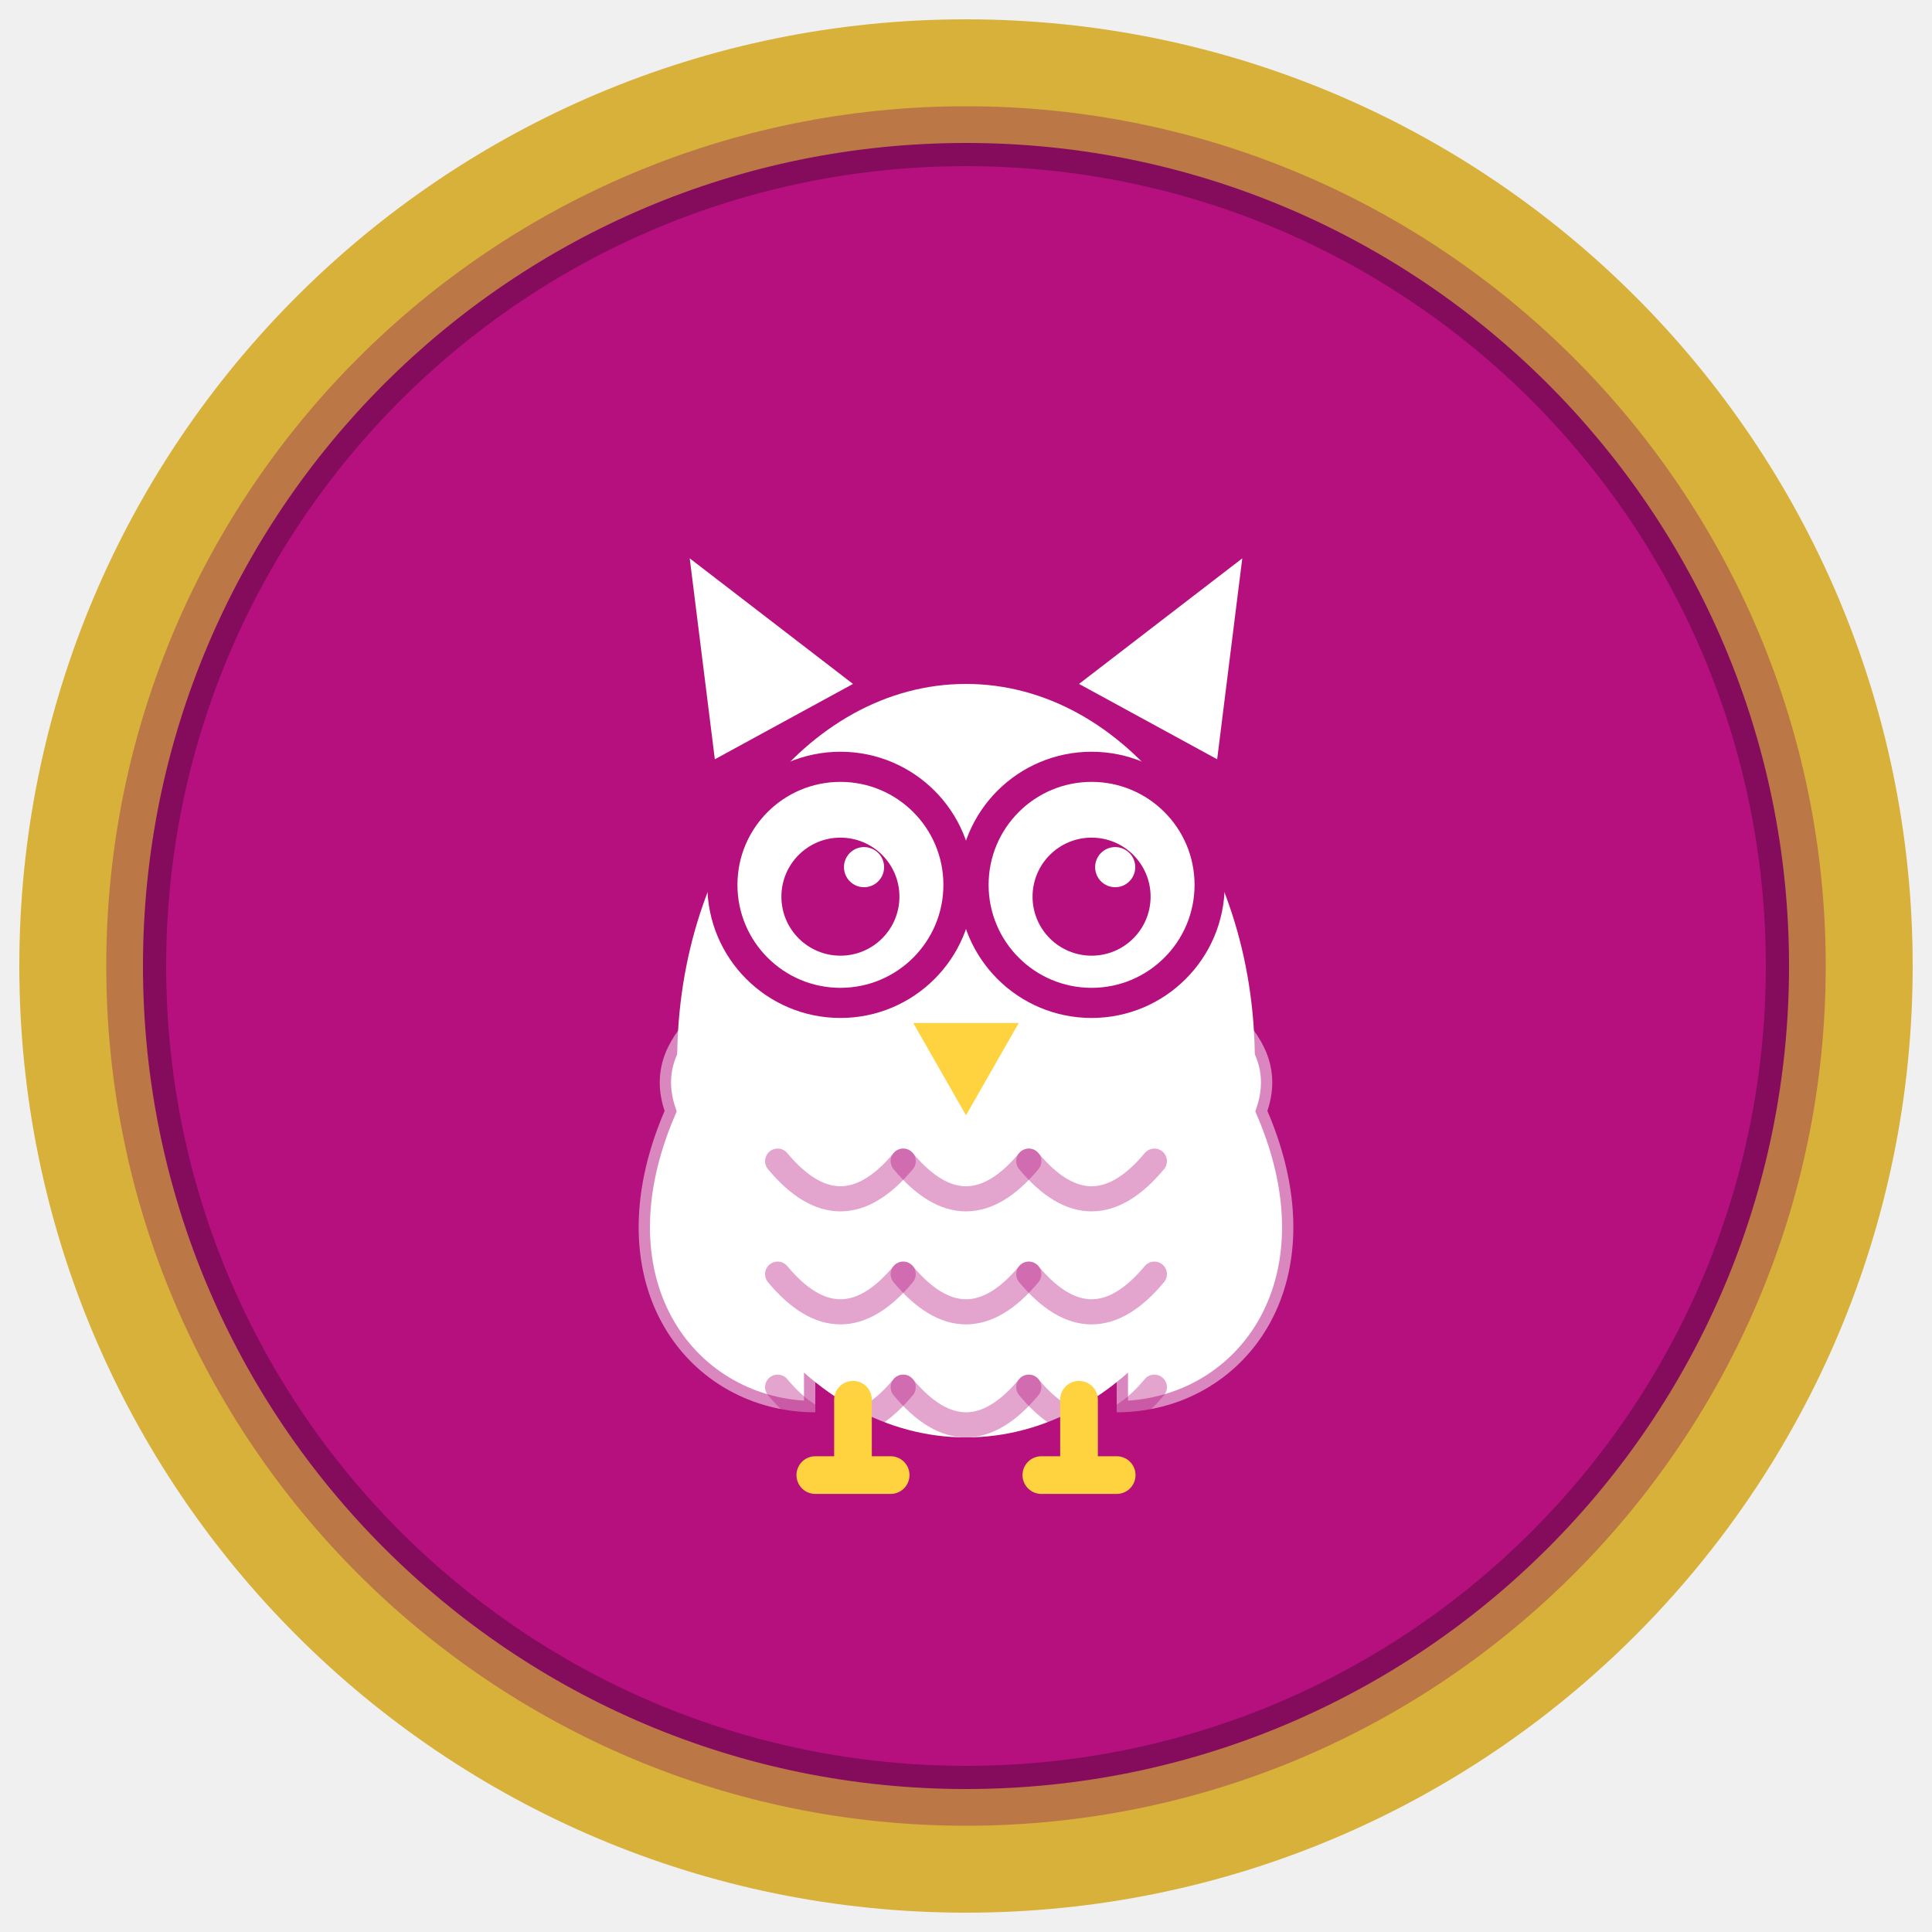
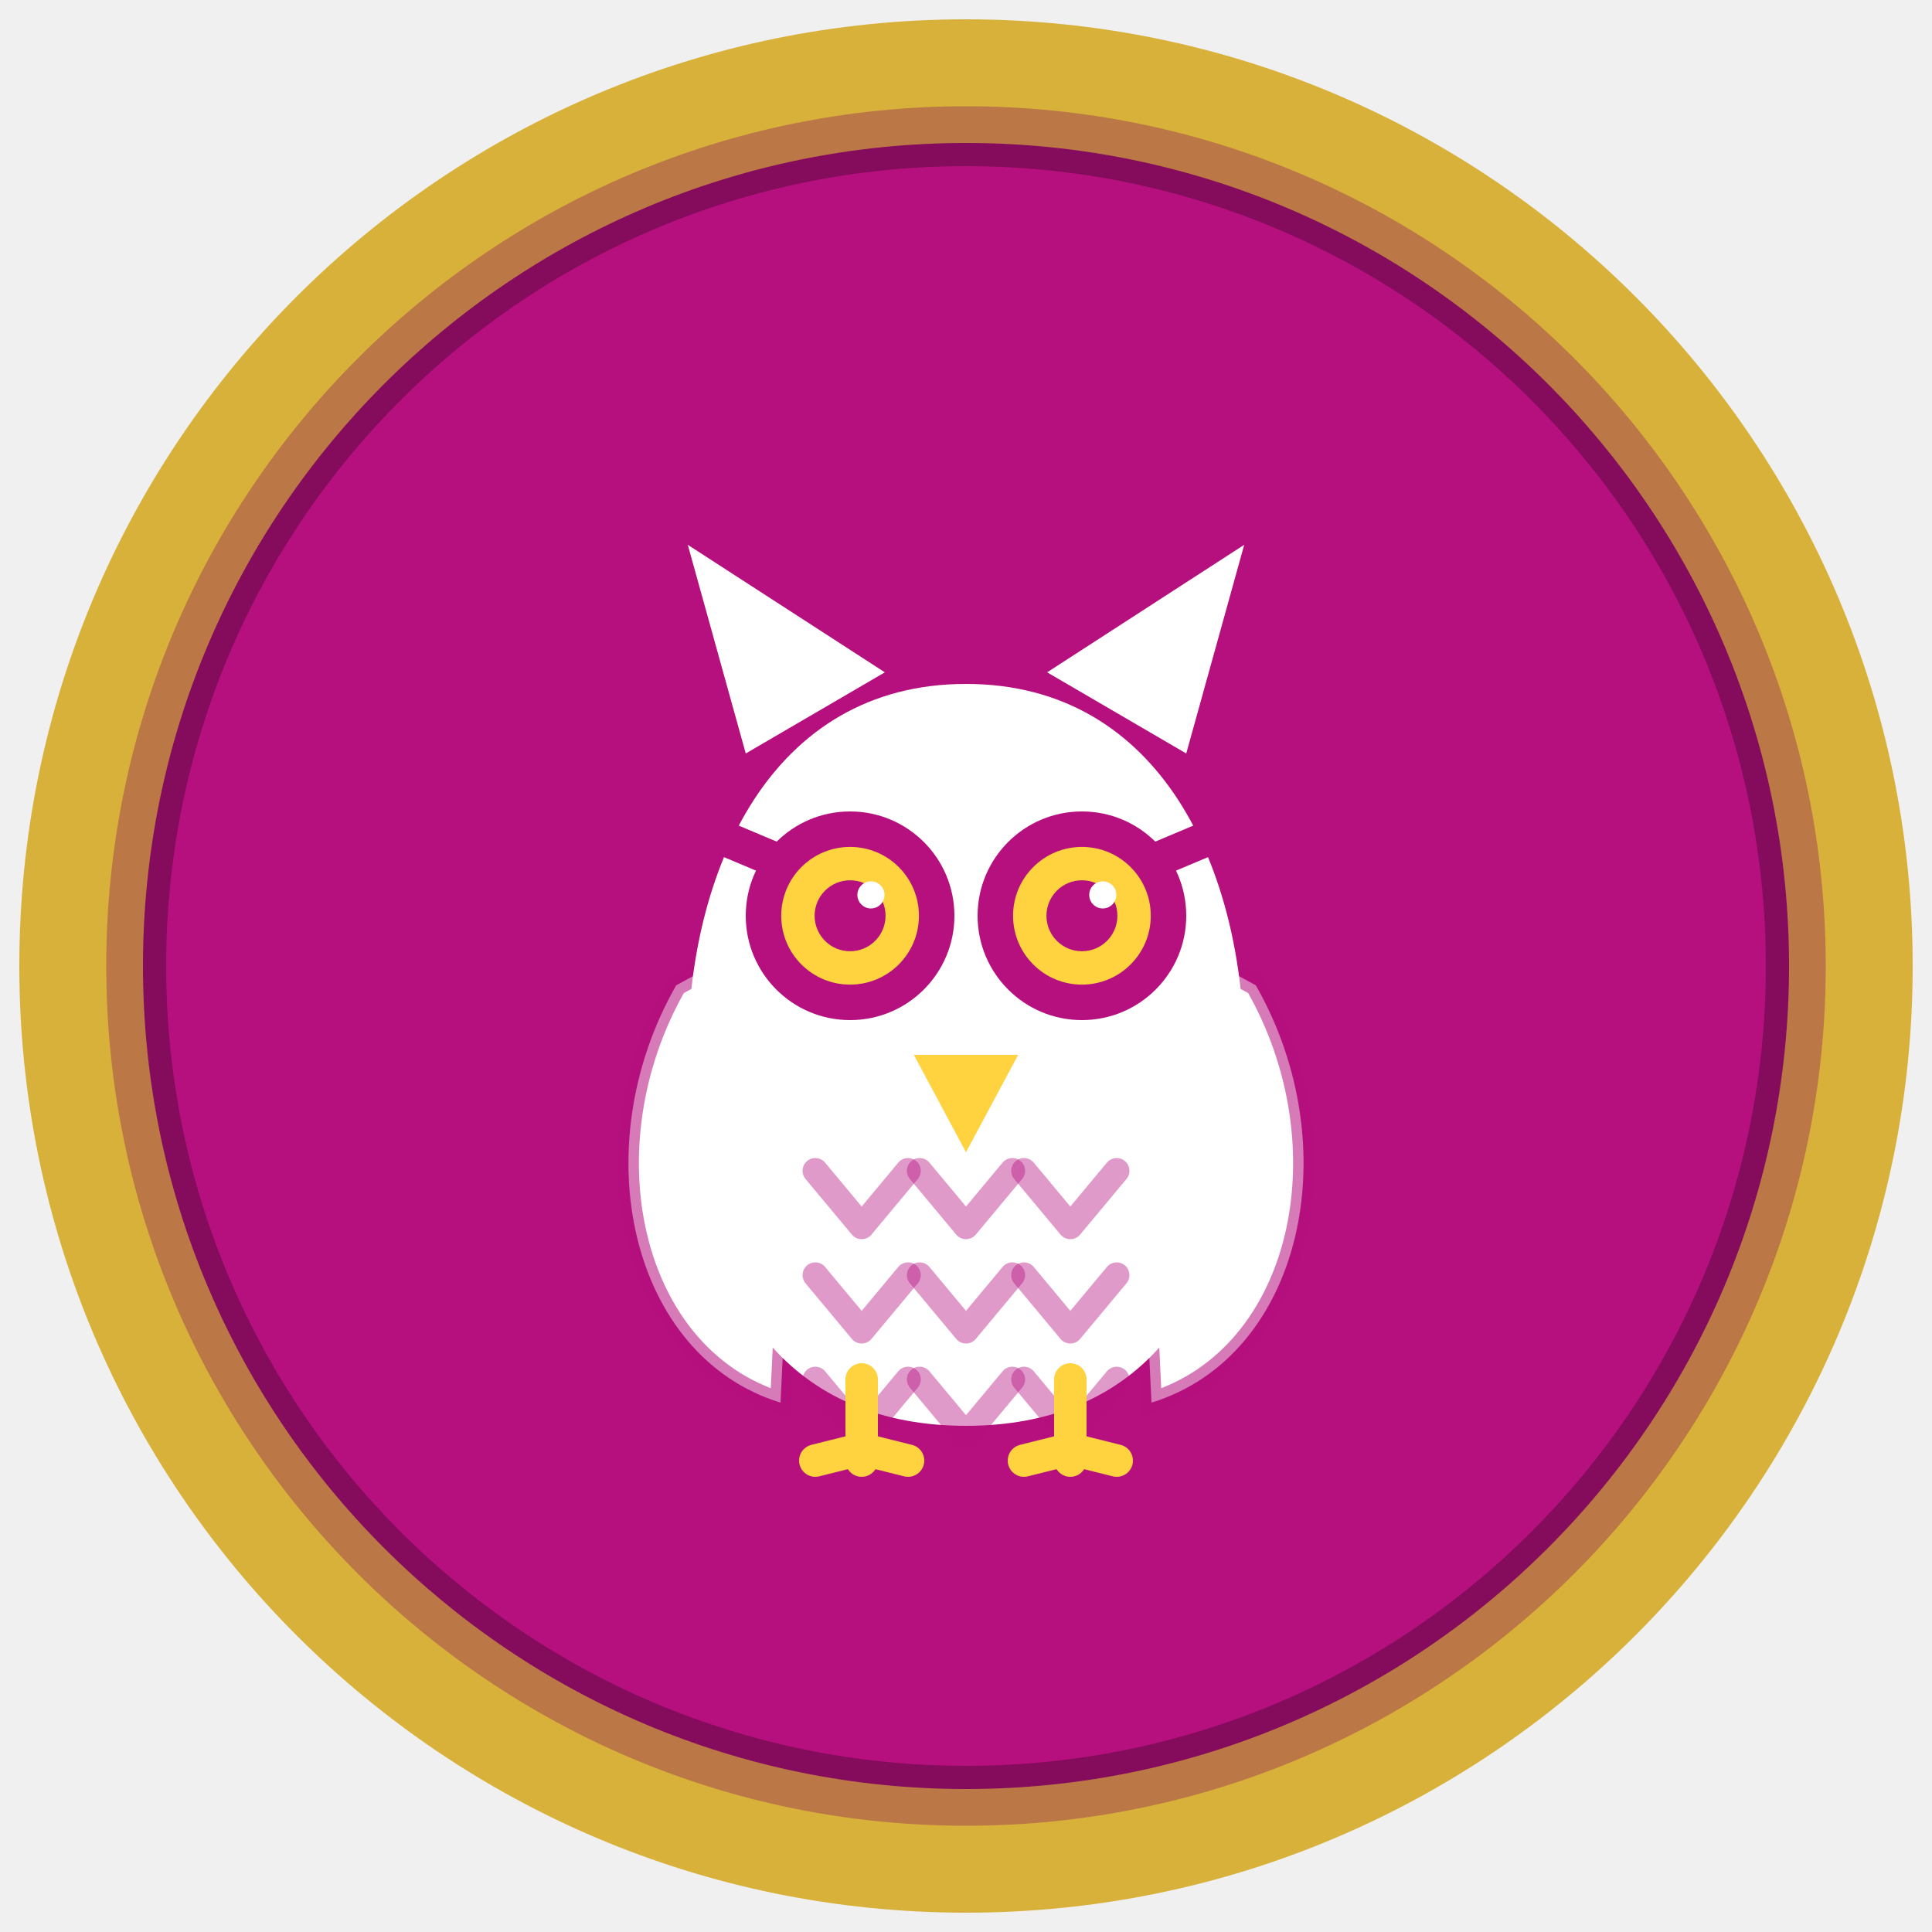
<svg xmlns="http://www.w3.org/2000/svg" viewBox="-100 -100 200 200" width="400" height="400">
  <circle r="98" fill="#D8B13A" />
  <circle r="89" fill="#850B5C" opacity=".35" />
  <circle r="84" fill="#B5107E" />
  <circle r="84" fill="none" stroke="#850B5C" stroke-width="2.4" />
-   <g transform="translate(0 2) scale(1.3)">
-     <path d="M-24,10 C-30,24 -22,34 -12,34 L-12,-4 C-20,0 -26,4 -24,10Z M24,10 C30,24 22,34 12,34 L12,-4 C20,0 26,4 24,10Z" fill="#FFFFFF" stroke="#B5107E" stroke-width="1.8" stroke-opacity=".5" />
-     <ellipse cx="0" cy="6" rx="23" ry="30" fill="#FFFFFF" />
-     <path d="M-20,-18 L-22,-34 L-9,-24Z M20,-18 L22,-34 L9,-24Z" fill="#FFFFFF" />
-     <circle cx="-10" cy="-8" r="9.4" fill="#FFFFFF" stroke="#B5107E" stroke-width="2.4" />
-     <circle cx="-10" cy="-7.06" r="4.7" fill="#B5107E" />
-     <circle cx="-8.12" cy="-9.41" r="1.598" fill="#FFFFFF" />
-     <circle cx="10" cy="-8" r="9.4" fill="#FFFFFF" stroke="#B5107E" stroke-width="2.4" />
-     <circle cx="10" cy="-7.06" r="4.7" fill="#B5107E" />
-     <circle cx="11.88" cy="-9.41" r="1.598" fill="#FFFFFF" />
-     <path d="M-4.2,3 L4.2,3 L0,10.35Z" fill="#FFD23F" />
-     <path d="M-15,14 q5,6 10,0" stroke="#B5107E" stroke-width="2" stroke-opacity=".38" fill="none" stroke-linecap="round" />
-     <path d="M-5,14 q5,6 10,0" stroke="#B5107E" stroke-width="2" stroke-opacity=".38" fill="none" stroke-linecap="round" />
-     <path d="M5,14 q5,6 10,0" stroke="#B5107E" stroke-width="2" stroke-opacity=".38" fill="none" stroke-linecap="round" />
-     <path d="M-15,23 q5,6 10,0" stroke="#B5107E" stroke-width="2" stroke-opacity=".38" fill="none" stroke-linecap="round" />
-     <path d="M-5,23 q5,6 10,0" stroke="#B5107E" stroke-width="2" stroke-opacity=".38" fill="none" stroke-linecap="round" />
-     <path d="M5,23 q5,6 10,0" stroke="#B5107E" stroke-width="2" stroke-opacity=".38" fill="none" stroke-linecap="round" />
-     <path d="M-15,32 q5,6 10,0" stroke="#B5107E" stroke-width="2" stroke-opacity=".38" fill="none" stroke-linecap="round" />
-     <path d="M-5,32 q5,6 10,0" stroke="#B5107E" stroke-width="2" stroke-opacity=".38" fill="none" stroke-linecap="round" />
-     <path d="M5,32 q5,6 10,0" stroke="#B5107E" stroke-width="2" stroke-opacity=".38" fill="none" stroke-linecap="round" />
-     <path d="M-9,33 v6 M-12,39 h6 M9,33 v6 M6,39 h6" stroke="#FFD23F" stroke-width="3" stroke-linecap="round" fill="none" />
+   <g transform="translate(0 2) scale(1.2)">
+     <path d="M-25,0 C-33,14 -29,32 -16,36 L-14,-6Z M25,0 C33,14 29,32 16,36 L14,-6Z" fill="#FFFFFF" stroke="#B5107E" stroke-width="1.8" stroke-opacity=".55" />
+     <path d="M0,-26 C16.8,-26 24,-10.0 24,6 C24,28.4 14.4,38 0,38 C-14.4,38 -24,28.4 -24,6 C-24,-10.0 -16.8,-26 0,-26Z" fill="#FFFFFF" />
+     <path d="M-19,-20 L-24,-38 L-7,-27Z M19,-20 L24,-38 L7,-27Z" fill="#FFFFFF" />
+     <path d="M-24,-14 L-5,-6 M24,-14 L5,-6" stroke="#B5107E" stroke-width="3" stroke-linecap="round" />
+     <circle cx="-10" cy="-6" r="9" fill="#B5107E" />
+     <circle cx="-10" cy="-6" r="5.94" fill="#FFD23F" />
+     <circle cx="-10" cy="-6" r="3.06" fill="#B5107E" />
+     <circle cx="-8.2" cy="-7.8" r="1.17" fill="#FFFFFF" />
+     <circle cx="10" cy="-6" r="9" fill="#B5107E" />
+     <circle cx="10" cy="-6" r="5.94" fill="#FFD23F" />
+     <circle cx="10" cy="-6" r="3.06" fill="#B5107E" />
+     <circle cx="11.8" cy="-7.8" r="1.17" fill="#FFFFFF" />
+     <path d="M-4.5,6 L4.5,6 L0,14.4Z" fill="#FFD23F" />
+     <path d="M-13.0,16 l4.0,4.8 l4.0,-4.8" stroke="#B5107E" stroke-width="2.2" stroke-opacity=".42" fill="none" stroke-linecap="round" stroke-linejoin="round" />
+     <path d="M-4.0,16 l4.0,4.8 l4.0,-4.8" stroke="#B5107E" stroke-width="2.2" stroke-opacity=".42" fill="none" stroke-linecap="round" stroke-linejoin="round" />
+     <path d="M5.0,16 l4.0,4.8 l4.0,-4.8" stroke="#B5107E" stroke-width="2.2" stroke-opacity=".42" fill="none" stroke-linecap="round" stroke-linejoin="round" />
+     <path d="M-13.0,25 l4.0,4.8 l4.0,-4.8" stroke="#B5107E" stroke-width="2.2" stroke-opacity=".42" fill="none" stroke-linecap="round" stroke-linejoin="round" />
+     <path d="M-4.0,25 l4.0,4.8 l4.0,-4.8" stroke="#B5107E" stroke-width="2.2" stroke-opacity=".42" fill="none" stroke-linecap="round" stroke-linejoin="round" />
+     <path d="M5.0,25 l4.0,4.8 l4.0,-4.8" stroke="#B5107E" stroke-width="2.2" stroke-opacity=".42" fill="none" stroke-linecap="round" stroke-linejoin="round" />
+     <path d="M-13.0,34 l4.0,4.8 l4.0,-4.8" stroke="#B5107E" stroke-width="2.2" stroke-opacity=".42" fill="none" stroke-linecap="round" stroke-linejoin="round" />
+     <path d="M-4.0,34 l4.0,4.8 l4.0,-4.8" stroke="#B5107E" stroke-width="2.2" stroke-opacity=".42" fill="none" stroke-linecap="round" stroke-linejoin="round" />
+     <path d="M5.0,34 l4.0,4.8 l4.0,-4.8" stroke="#B5107E" stroke-width="2.2" stroke-opacity=".42" fill="none" stroke-linecap="round" stroke-linejoin="round" />
+     <path d="M-9,34 v7 M-13,41 l4,-1 M-5,41 l-4,-1 M9,34 v7 M13,41 l-4,-1 M5,41 l4,-1" stroke="#FFD23F" stroke-width="2.8" stroke-linecap="round" fill="none" />
  </g>
</svg>
